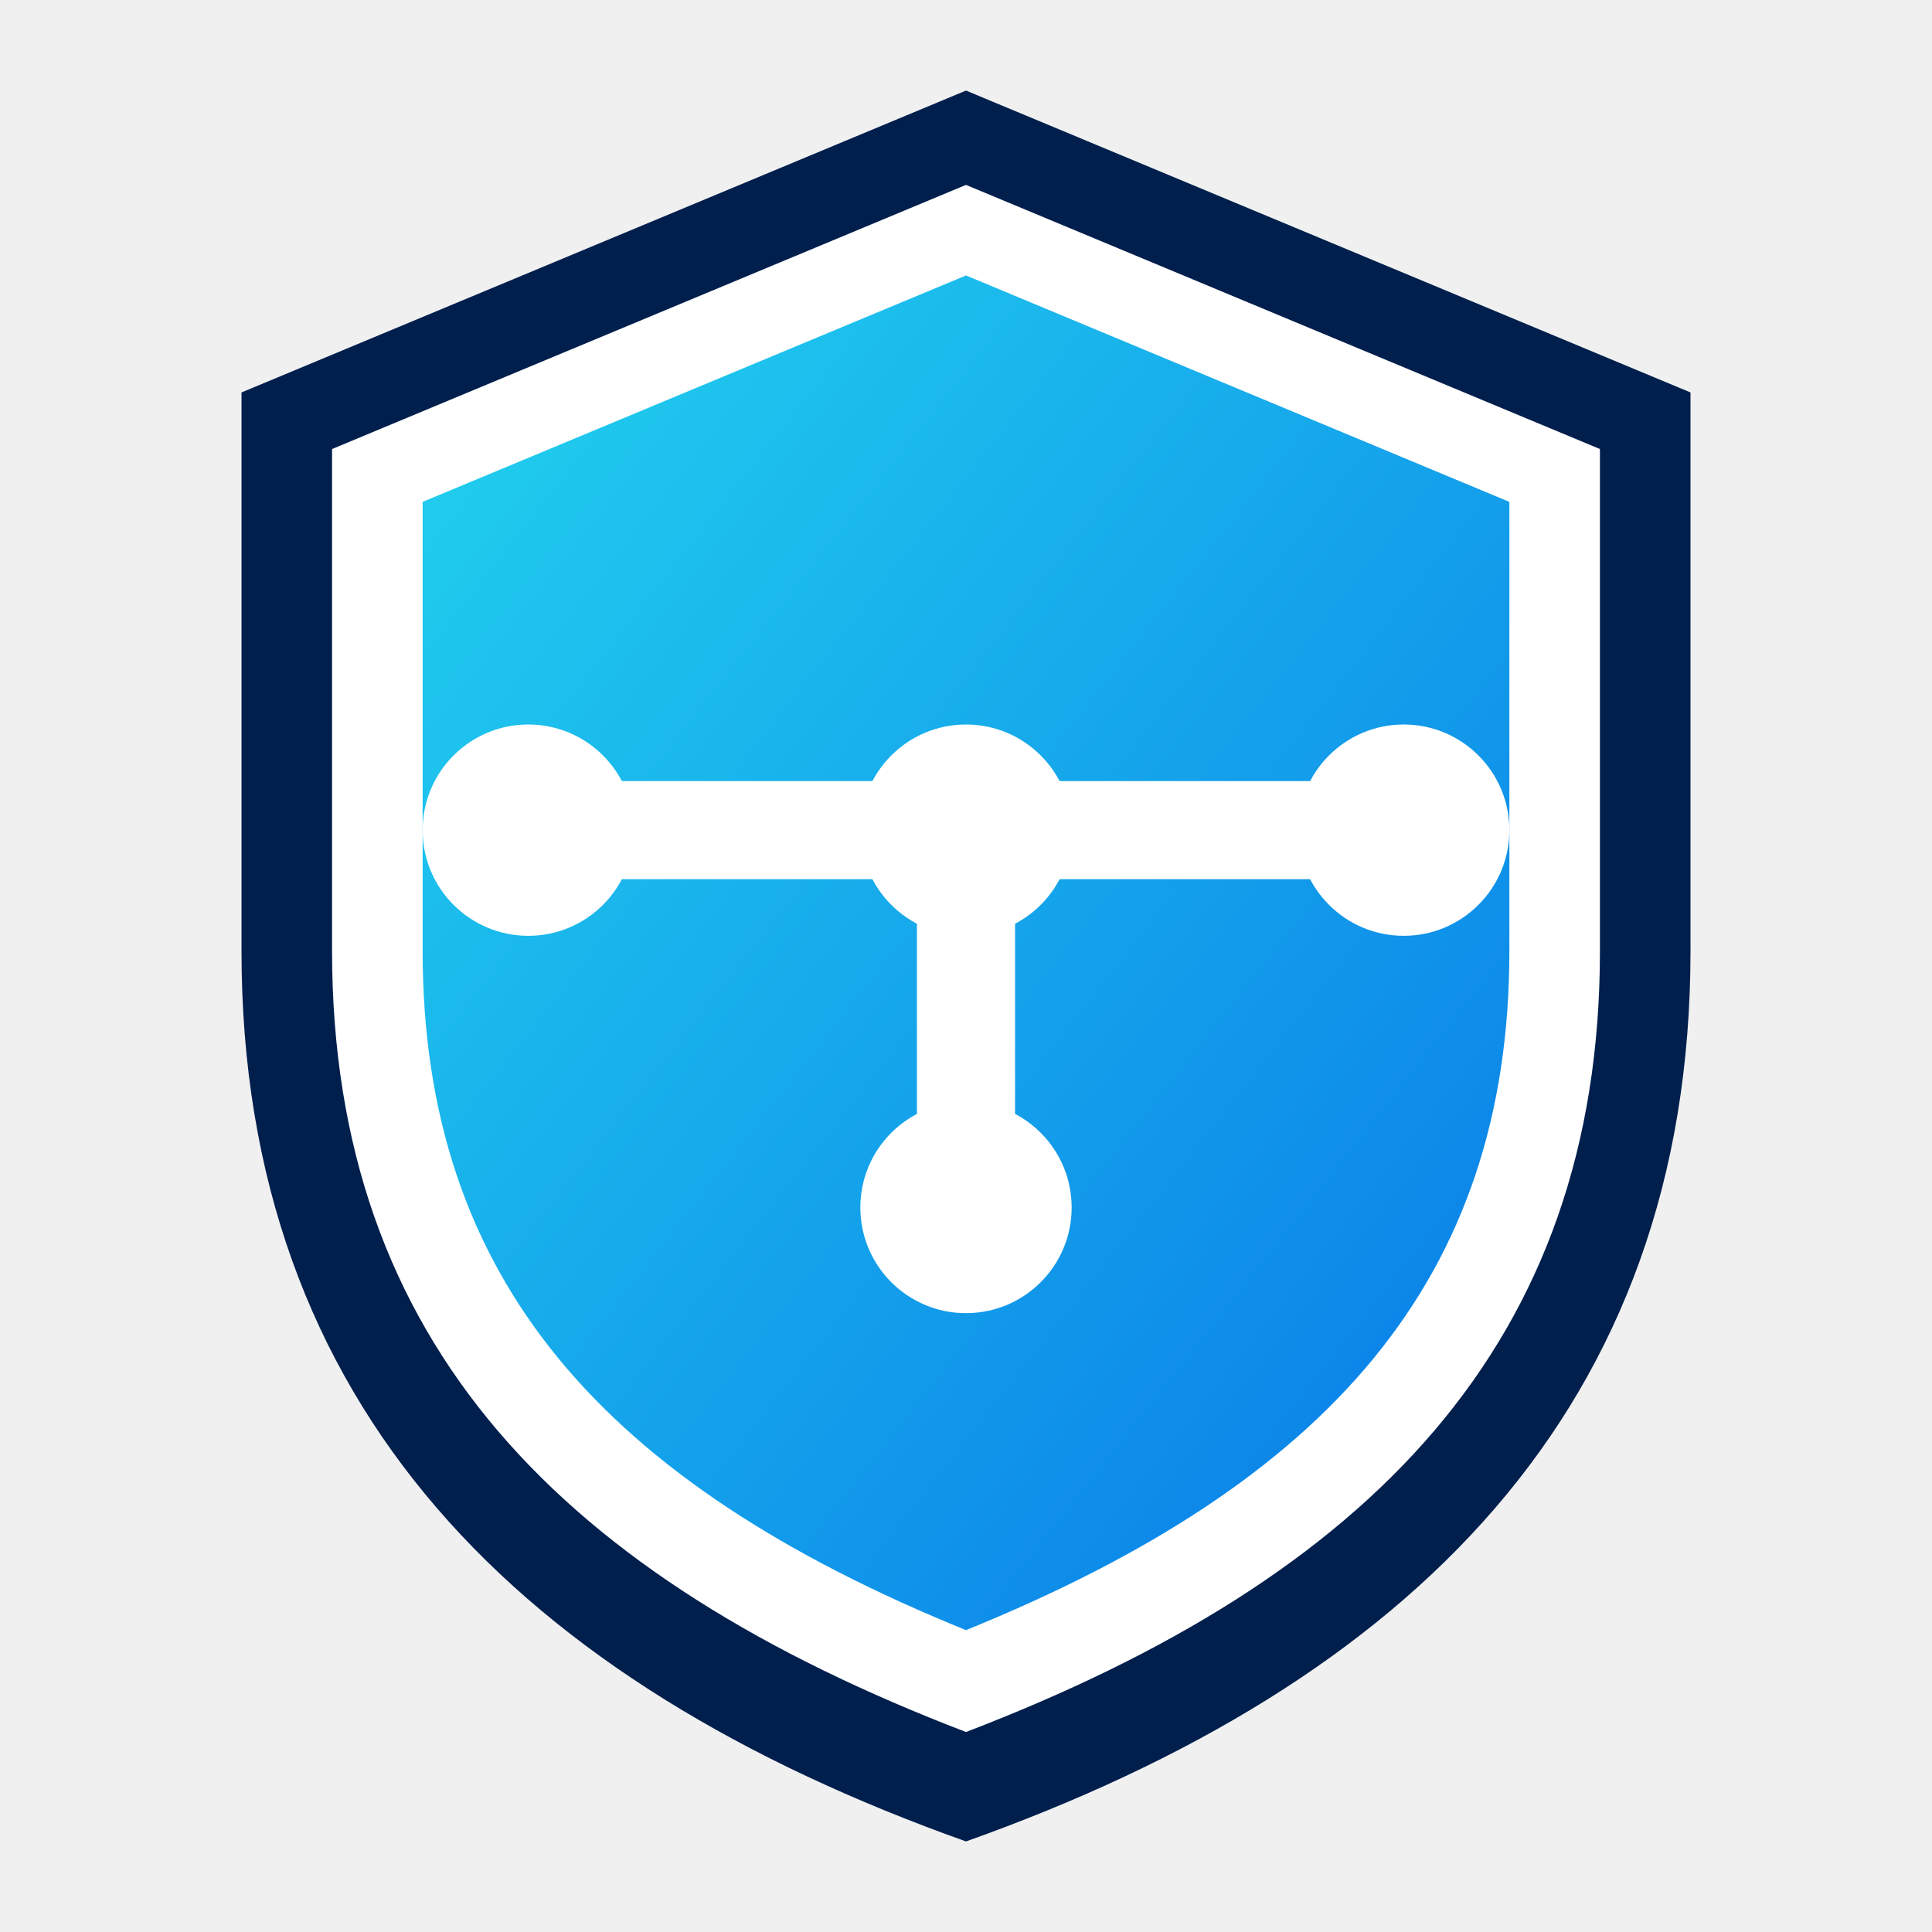
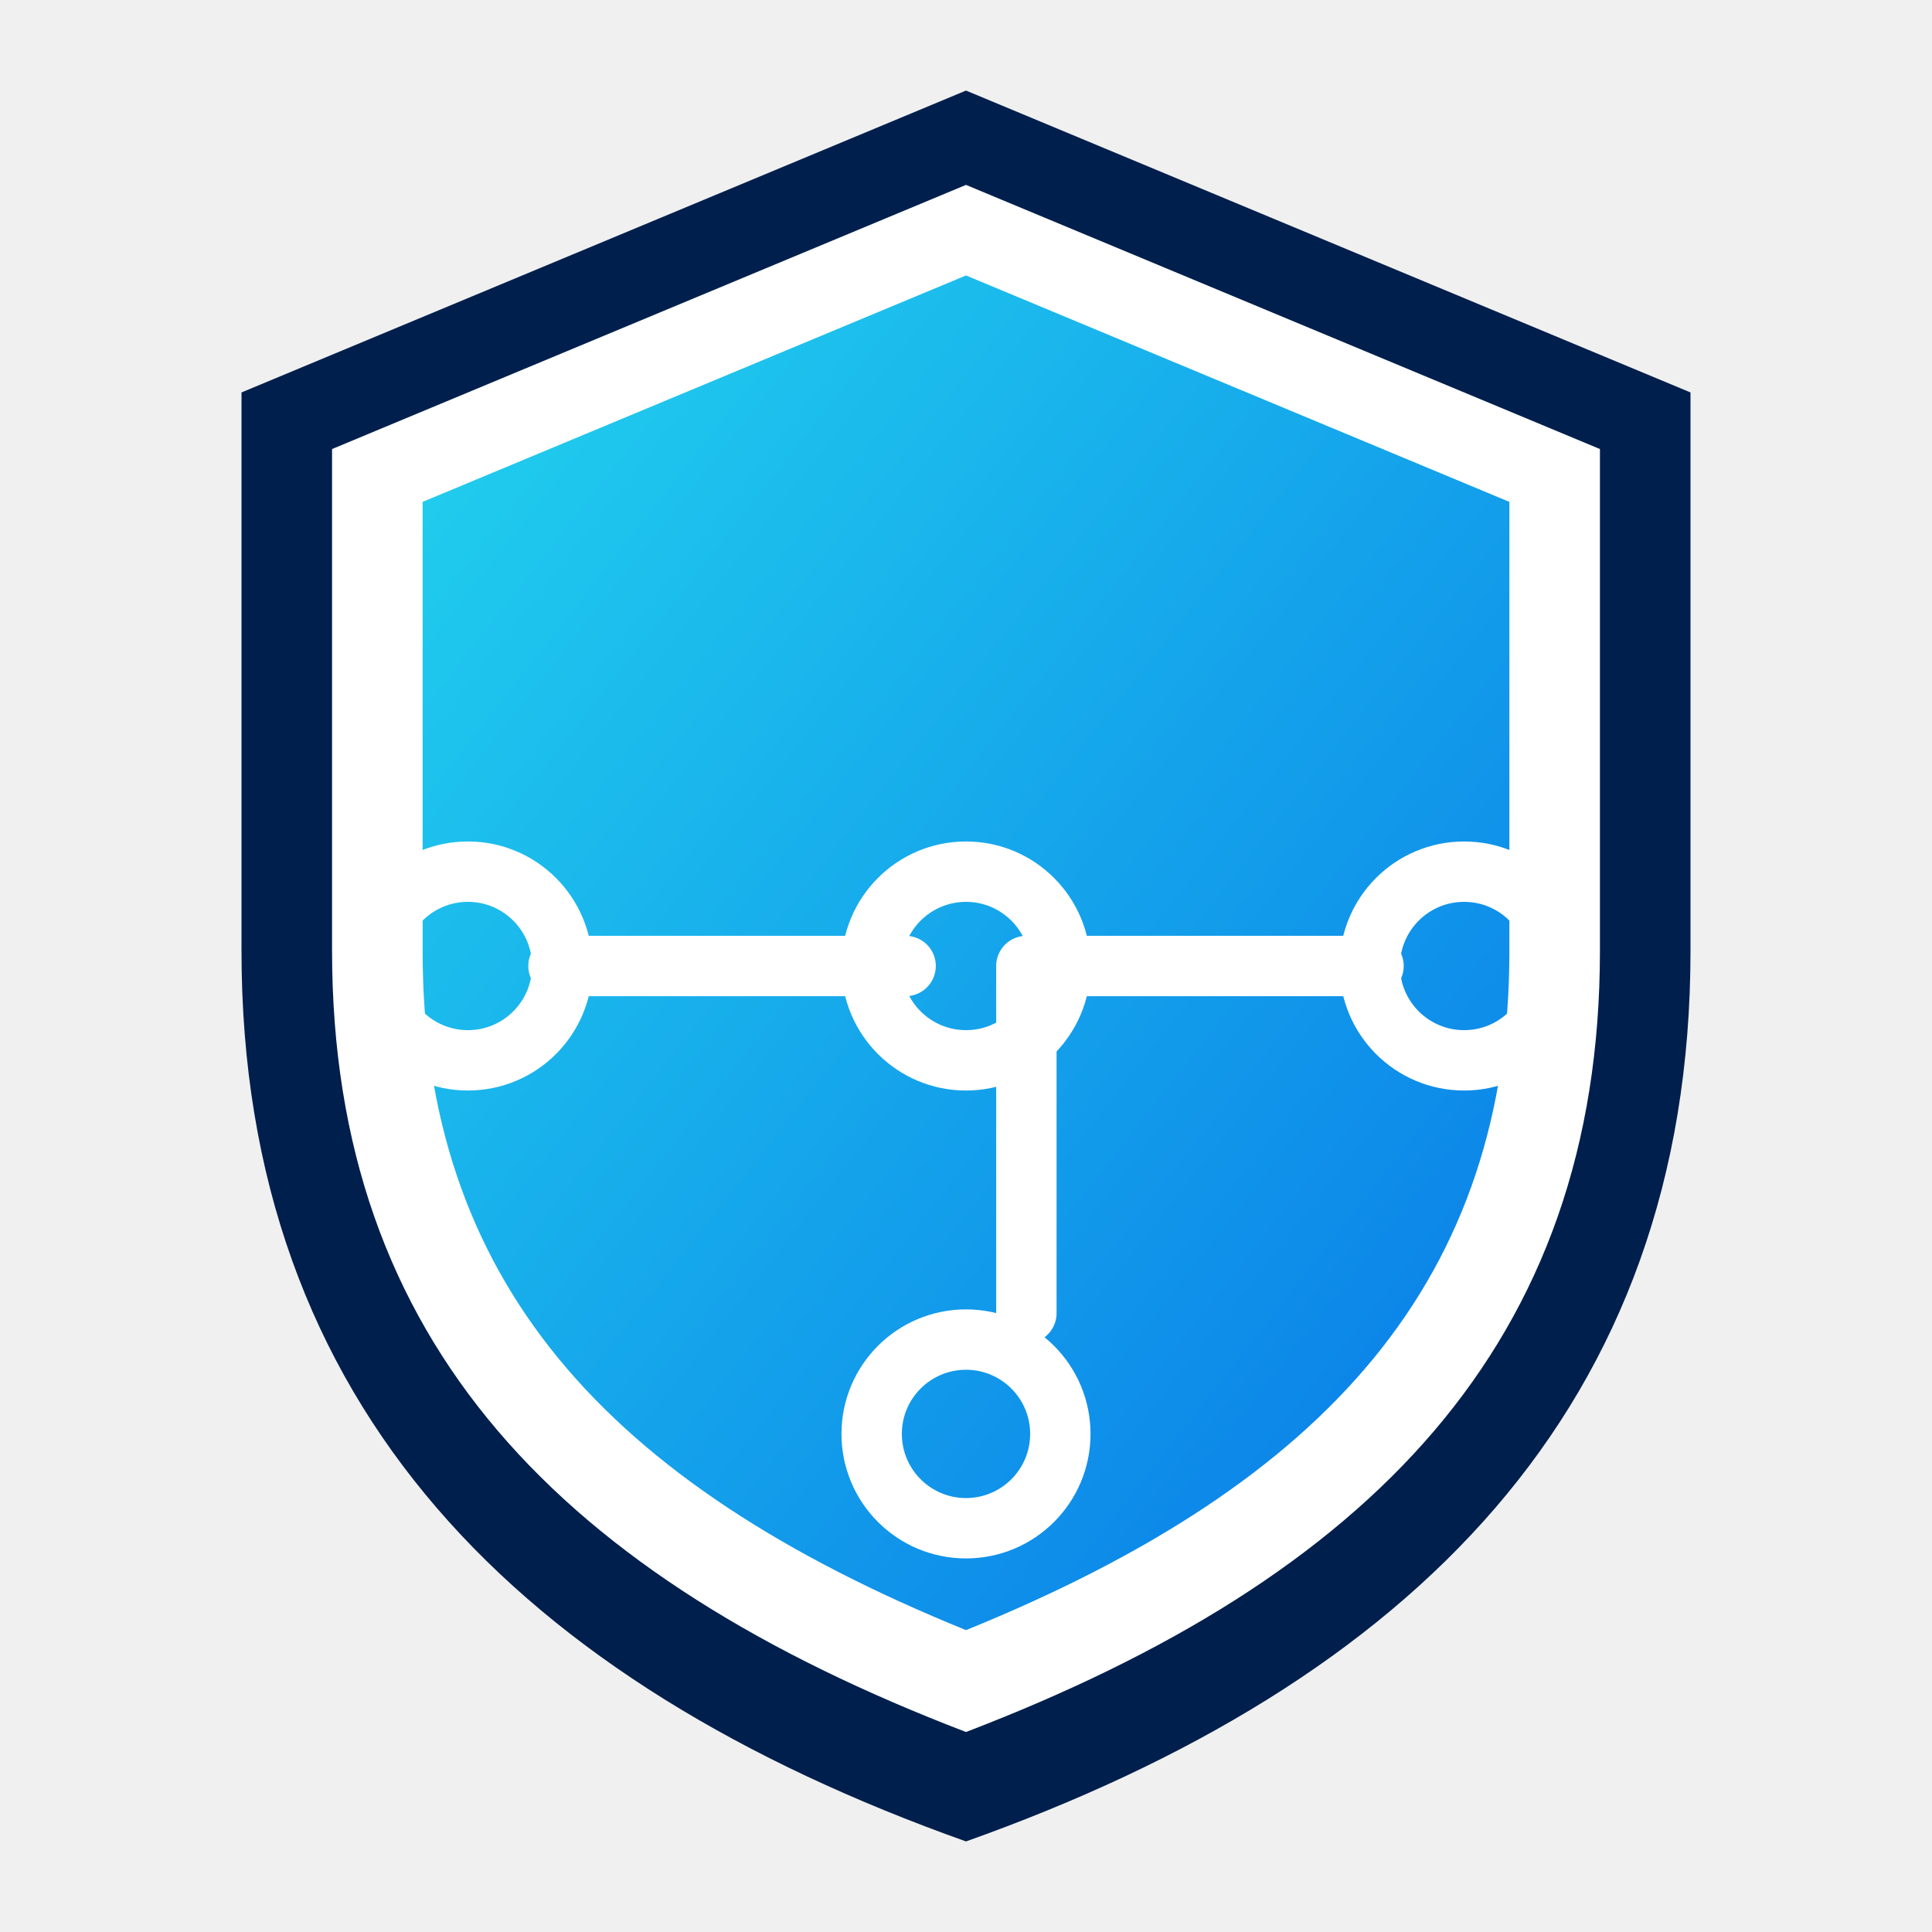
<svg xmlns="http://www.w3.org/2000/svg" viewBox="0 0 512 512">
  <defs>
    <linearGradient id="core" x1="0" y1="0" x2="1" y2="1">
      <stop offset="0" stop-color="#22d3ee" />
      <stop offset="1" stop-color="#0878e8" />
    </linearGradient>
  </defs>
  <path d="M256 24 448 104v148c0 121-74 194-192 236C138 446 64 373 64 252V104Z" fill="#001f4d" />
  <path d="M256 49 424 119v133c0 104-61 166-168 207-107-41-168-103-168-207V119Z" fill="#fff" />
  <path d="M256 73 400 133v119c0 87-48 141-144 180-96-39-144-93-144-180V133Z" fill="url(#core)" />
-   <g fill="none" stroke="#fff" stroke-linecap="round" stroke-linejoin="round" stroke-width="26">
-     <path d="M156 220h92m16 0h92M256 236v82" />
-     <circle cx="140" cy="220" r="28" fill="#fff" stroke="none" />
-     <circle cx="256" cy="220" r="28" fill="#fff" stroke="none" />
-     <circle cx="372" cy="220" r="28" fill="#fff" stroke="none" />
-     <circle cx="256" cy="320" r="28" fill="#fff" stroke="none" />
+   <g fill="none" stroke="#fff" stroke-linecap="round" stroke-linejoin="round" stroke-width="16">
+     <path d="M148 256h92m32 0h92m-92 0v92" />
+     <circle cx="124" cy="256" r="25" />
+     <circle cx="256" cy="256" r="25" />
+     <circle cx="388" cy="256" r="25" />
+     <circle cx="256" cy="380" r="25" />
  </g>
</svg>
